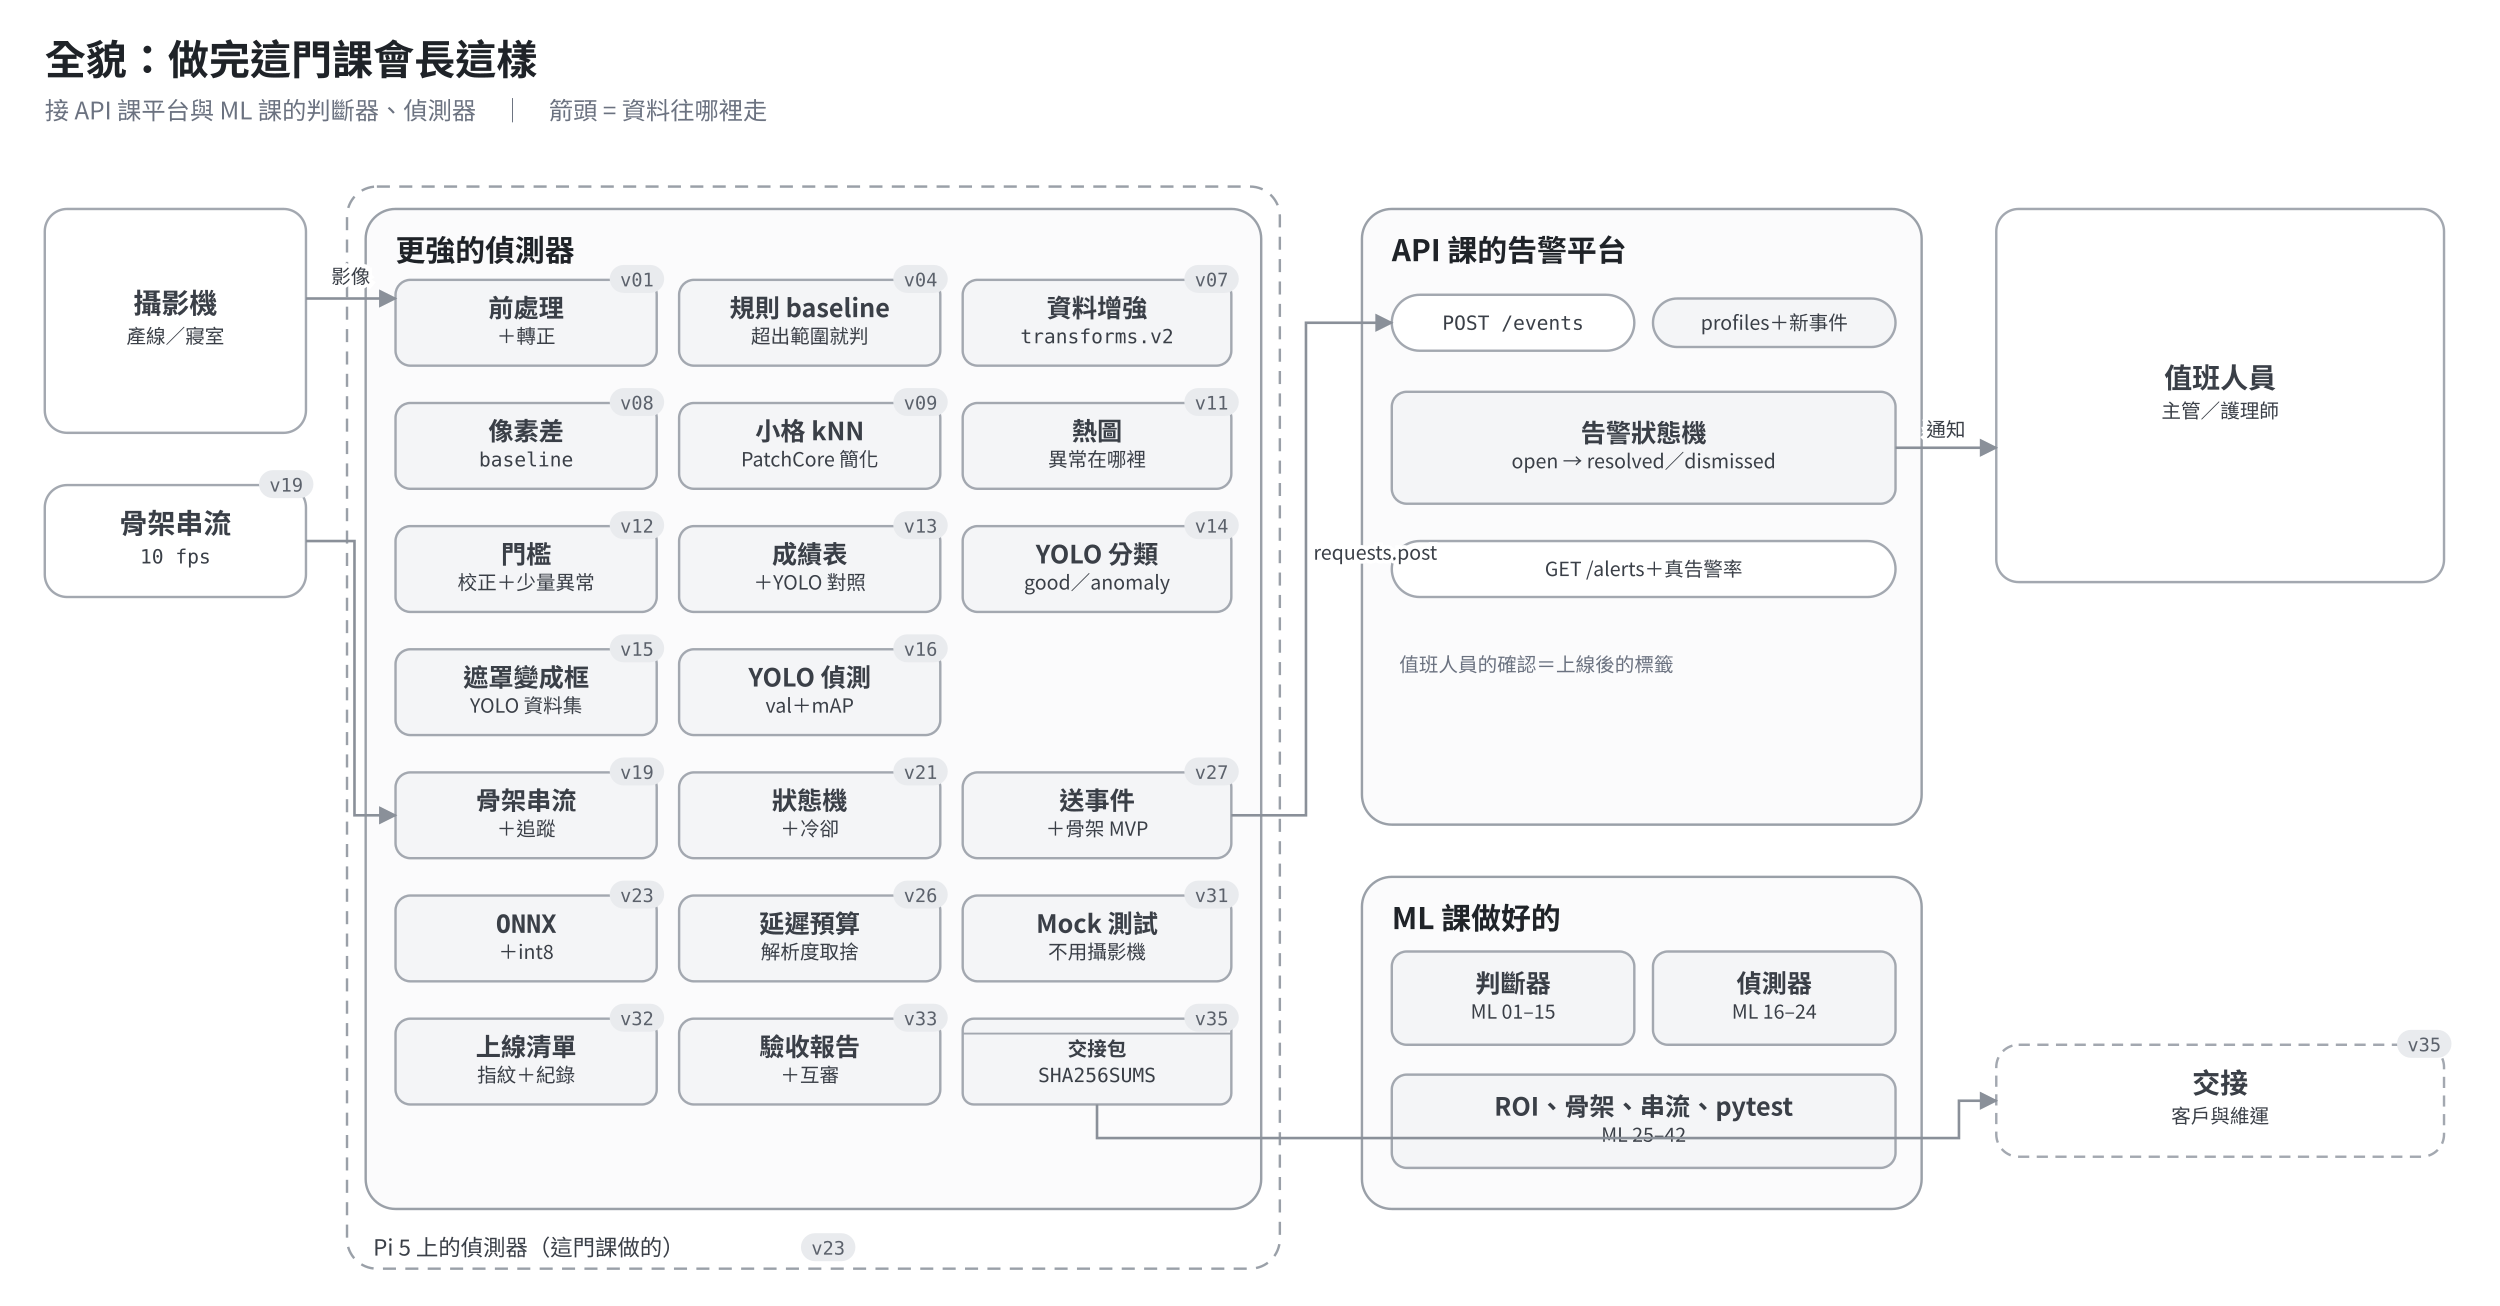
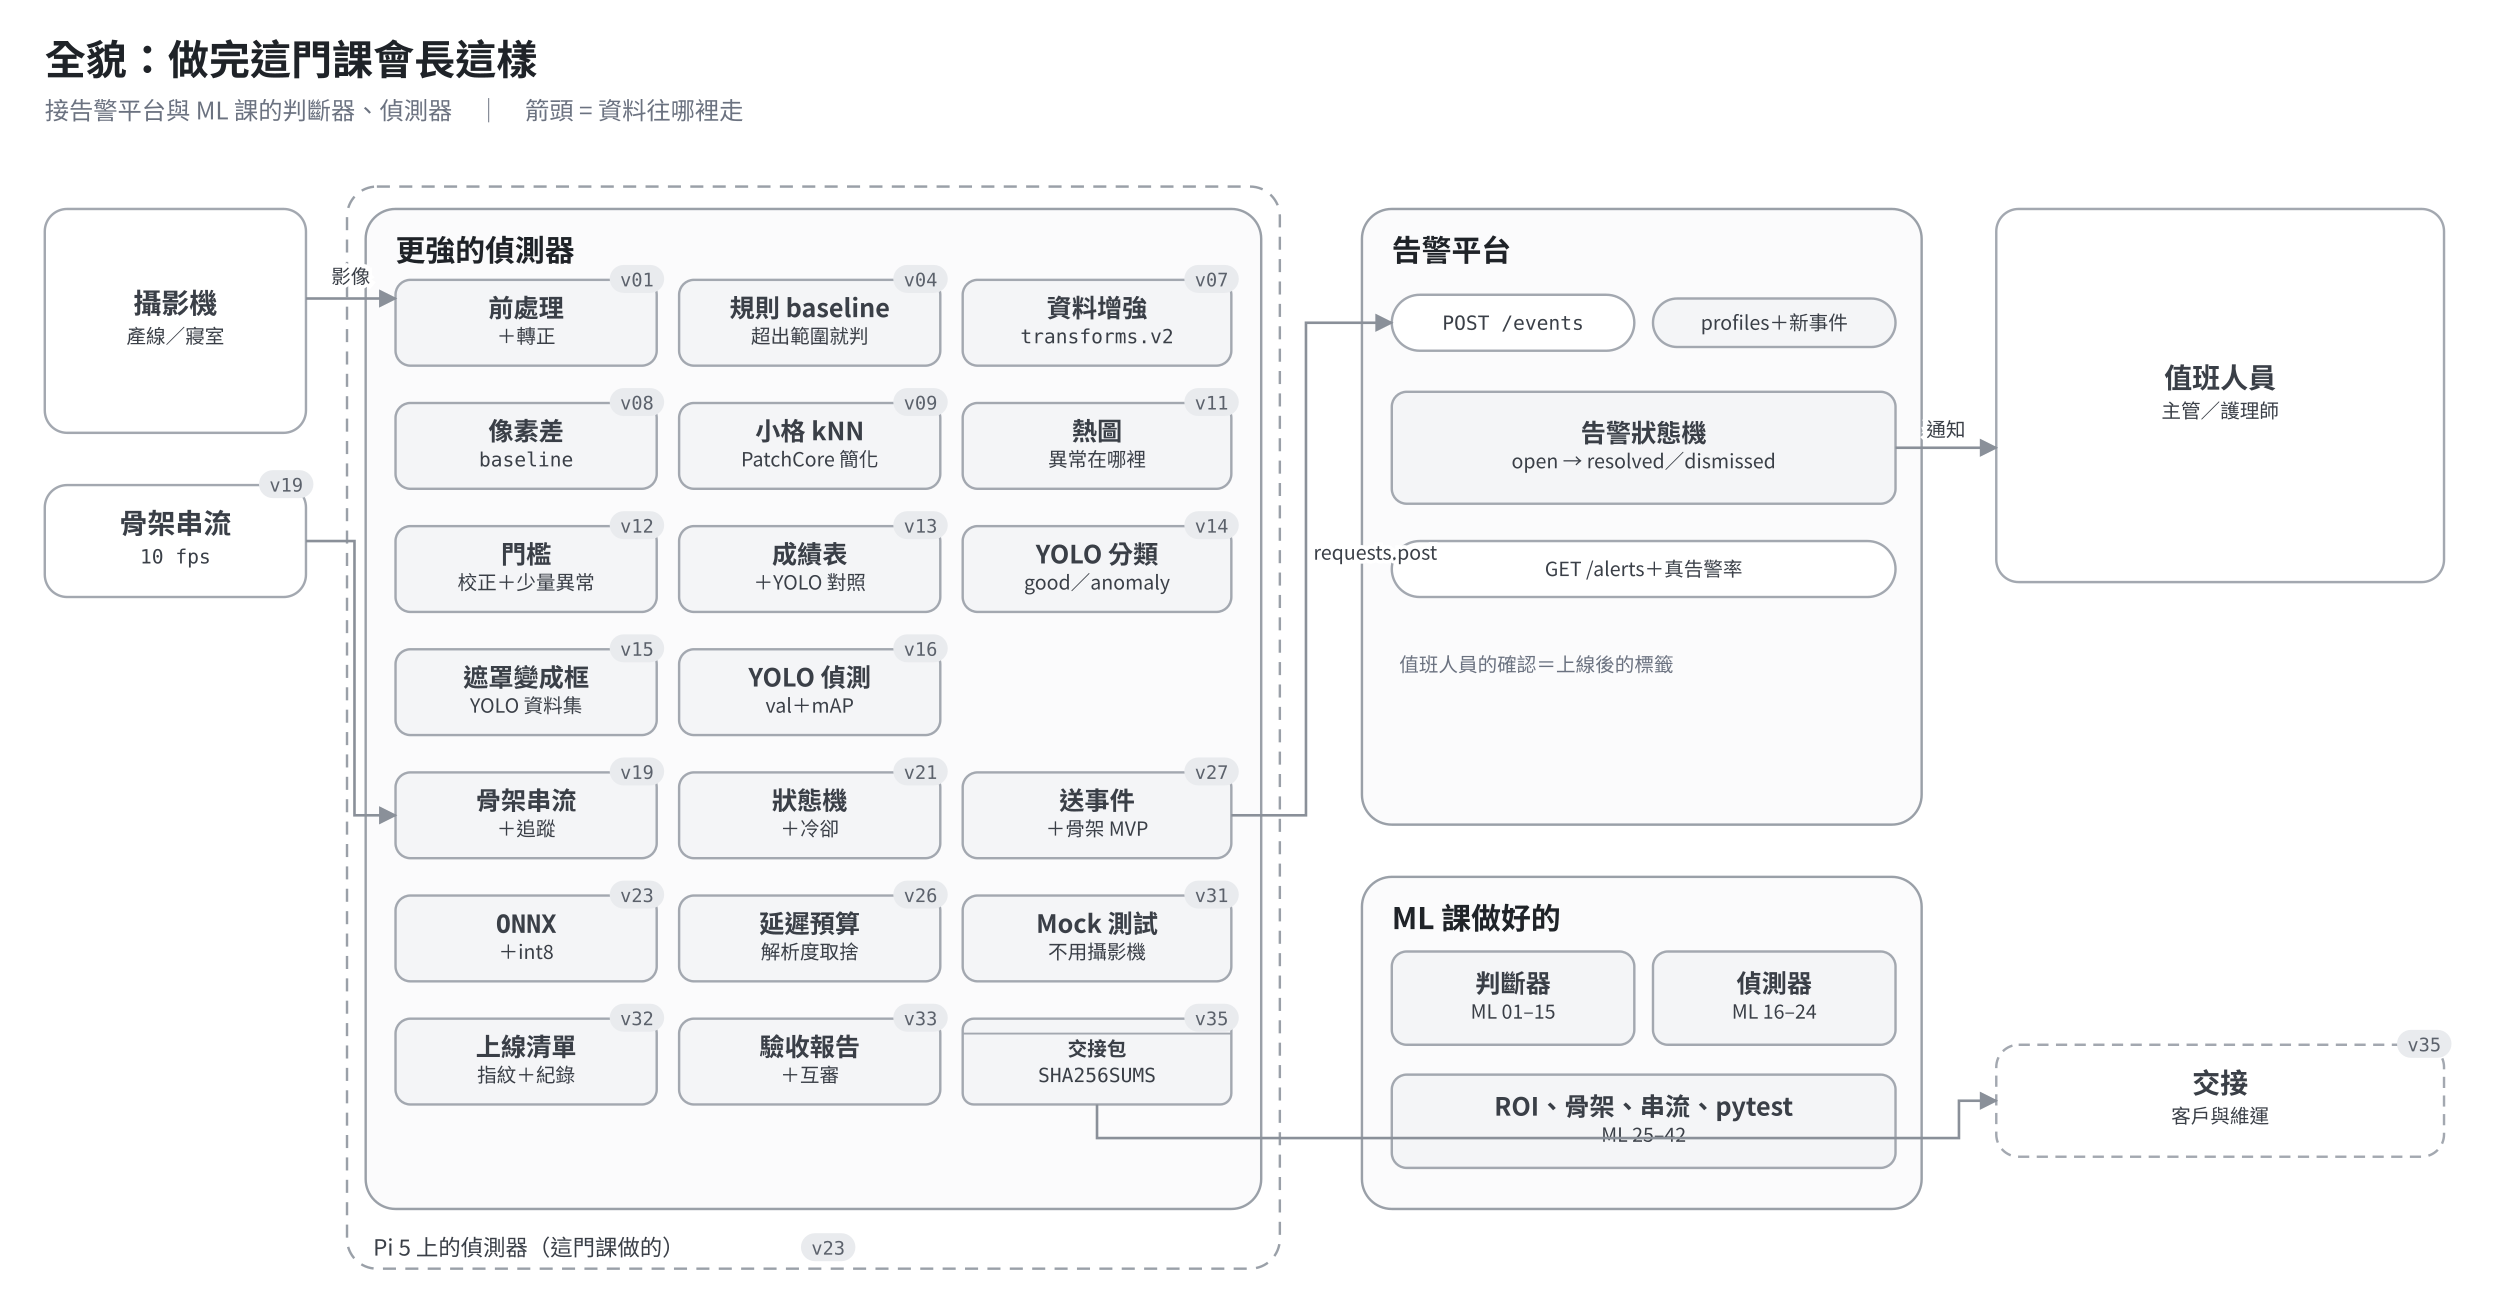
<svg xmlns="http://www.w3.org/2000/svg" viewBox="0 0 1340 700" width="1340" height="700">
  <defs>
    <marker id="arr-old" viewBox="0 0 10 10" refX="9" refY="5" markerWidth="7" markerHeight="7" orient="auto-start-reverse">
      <path d="M0,0 L10,5 L0,10 z" fill="#8a9099" />
    </marker>
    <marker id="arr-new" viewBox="0 0 10 10" refX="9" refY="5" markerWidth="7" markerHeight="7" orient="auto-start-reverse">
      <path d="M0,0 L10,5 L0,10 z" fill="#1f9d4c" />
    </marker>
    <marker id="arr-changed" viewBox="0 0 10 10" refX="9" refY="5" markerWidth="7" markerHeight="7" orient="auto-start-reverse">
      <path d="M0,0 L10,5 L0,10 z" fill="#d9901a" />
    </marker>
    <marker id="arr-error" viewBox="0 0 10 10" refX="9" refY="5" markerWidth="7" markerHeight="7" orient="auto-start-reverse">
      <path d="M0,0 L10,5 L0,10 z" fill="#d33a3a" />
    </marker>
  </defs>
  <rect width="1340" height="700" fill="#ffffff" />
  <text x="24" y="40" font-family="'PingFang TC','Noto Sans TC','Noto Sans CJK TC','Microsoft JhengHei',sans-serif" font-size="22" fill="#1f2328" font-weight="bold" text-anchor="start">全貌：做完這門課會長這樣</text>
-   <text x="24" y="64" font-family="'PingFang TC','Noto Sans TC','Noto Sans CJK TC','Microsoft JhengHei',sans-serif" font-size="13" fill="#6b7280" font-weight="normal" text-anchor="start">接 API 課平台與 ML 課的判斷器、偵測器　｜　箭頭 = 資料往哪裡走</text>
+   <text x="24" y="64" font-family="'PingFang TC','Noto Sans TC','Noto Sans CJK TC','Microsoft JhengHei',sans-serif" font-size="13" fill="#6b7280" font-weight="normal" text-anchor="start">接告警平台與 ML 課的判斷器、偵測器　｜　箭頭 = 資料往哪裡走</text>
  <rect x="186" y="100" width="500" height="580" rx="16" fill="none" stroke="#9aa0a8" stroke-width="1.3" stroke-dasharray="7 5" />
  <text x="200" y="673" font-family="'PingFang TC','Noto Sans TC','Noto Sans CJK TC','Microsoft JhengHei',sans-serif" font-size="12" fill="#3a3f47" font-weight="normal" text-anchor="start">Pi 5 上的偵測器（這門課做的）</text>
  <rect x="196" y="112" width="480" height="536" rx="16" fill="#fbfbfc" stroke="#9aa0a8" stroke-width="1.3" />
  <text x="212" y="140" font-family="'PingFang TC','Noto Sans TC','Noto Sans CJK TC','Microsoft JhengHei',sans-serif" font-size="16" fill="#1f2328" font-weight="bold" text-anchor="start">更強的偵測器</text>
  <rect x="730" y="112" width="300" height="330" rx="16" fill="#fbfbfc" stroke="#9aa0a8" stroke-width="1.3" />
-   <text x="746" y="140" font-family="'PingFang TC','Noto Sans TC','Noto Sans CJK TC','Microsoft JhengHei',sans-serif" font-size="16" fill="#1f2328" font-weight="bold" text-anchor="start">API 課的告警平台</text>
+   <text x="746" y="140" font-family="'PingFang TC','Noto Sans TC','Noto Sans CJK TC','Microsoft JhengHei',sans-serif" font-size="16" fill="#1f2328" font-weight="bold" text-anchor="start">告警平台</text>
  <rect x="730" y="470" width="300" height="178" rx="16" fill="#fbfbfc" stroke="#9aa0a8" stroke-width="1.3" />
  <text x="746" y="498" font-family="'PingFang TC','Noto Sans TC','Noto Sans CJK TC','Microsoft JhengHei',sans-serif" font-size="16" fill="#1f2328" font-weight="bold" text-anchor="start">ML 課做好的</text>
  <rect x="24" y="112" width="140" height="120" rx="12" fill="#ffffff" stroke="#a3a8b0" stroke-width="1.3" />
  <text x="94" y="168" font-family="'PingFang TC','Noto Sans TC','Noto Sans CJK TC','Microsoft JhengHei',sans-serif" font-size="15" fill="#3a3f47" font-weight="bold" text-anchor="middle">攝影機</text>
  <text x="94" y="184" font-family="'PingFang TC','Noto Sans TC','Noto Sans CJK TC','Microsoft JhengHei',sans-serif" font-size="10.5" fill="#3a3f47" font-weight="normal" text-anchor="middle">產線／寢室</text>
  <rect x="24" y="260" width="140" height="60" rx="12" fill="#ffffff" stroke="#a3a8b0" stroke-width="1.3" />
  <text x="94" y="286" font-family="'PingFang TC','Noto Sans TC','Noto Sans CJK TC','Microsoft JhengHei',sans-serif" font-size="15" fill="#3a3f47" font-weight="bold" text-anchor="middle">骨架串流</text>
  <text x="94" y="302" font-family="'SF Mono',Menlo,Consolas,'DejaVu Sans Mono',monospace" font-size="10.5" fill="#3a3f47" font-weight="normal" text-anchor="middle">10 fps</text>
  <rect x="1070" y="112" width="240" height="200" rx="12" fill="#ffffff" stroke="#a3a8b0" stroke-width="1.3" />
  <text x="1190" y="208" font-family="'PingFang TC','Noto Sans TC','Noto Sans CJK TC','Microsoft JhengHei',sans-serif" font-size="15" fill="#3a3f47" font-weight="bold" text-anchor="middle">值班人員</text>
  <text x="1190" y="224" font-family="'PingFang TC','Noto Sans TC','Noto Sans CJK TC','Microsoft JhengHei',sans-serif" font-size="10.5" fill="#3a3f47" font-weight="normal" text-anchor="middle">主管／護理師</text>
  <rect x="1070" y="560" width="240" height="60" rx="12" fill="#ffffff" stroke="#a3a8b0" stroke-width="1.3" stroke-dasharray="6 4" />
  <text x="1190" y="586" font-family="'PingFang TC','Noto Sans TC','Noto Sans CJK TC','Microsoft JhengHei',sans-serif" font-size="15" fill="#3a3f47" font-weight="bold" text-anchor="middle">交接</text>
  <text x="1190" y="602" font-family="'PingFang TC','Noto Sans TC','Noto Sans CJK TC','Microsoft JhengHei',sans-serif" font-size="10.5" fill="#3a3f47" font-weight="normal" text-anchor="middle">客戶與維運</text>
  <rect x="212" y="150" width="140" height="46" rx="8" fill="#f4f5f7" stroke="#a3a8b0" stroke-width="1.3" />
  <text x="282" y="170" font-family="'PingFang TC','Noto Sans TC','Noto Sans CJK TC','Microsoft JhengHei',sans-serif" font-size="13.5" fill="#3a3f47" font-weight="bold" text-anchor="middle">前處理</text>
  <text x="282" y="184" font-family="'PingFang TC','Noto Sans TC','Noto Sans CJK TC','Microsoft JhengHei',sans-serif" font-size="10.5" fill="#3a3f47" font-weight="normal" text-anchor="middle">＋轉正</text>
  <rect x="364" y="150" width="140" height="46" rx="8" fill="#f4f5f7" stroke="#a3a8b0" stroke-width="1.3" />
  <text x="434" y="170" font-family="'PingFang TC','Noto Sans TC','Noto Sans CJK TC','Microsoft JhengHei',sans-serif" font-size="13.5" fill="#3a3f47" font-weight="bold" text-anchor="middle">規則 baseline</text>
  <text x="434" y="184" font-family="'PingFang TC','Noto Sans TC','Noto Sans CJK TC','Microsoft JhengHei',sans-serif" font-size="10.5" fill="#3a3f47" font-weight="normal" text-anchor="middle">超出範圍就判</text>
  <rect x="516" y="150" width="144" height="46" rx="8" fill="#f4f5f7" stroke="#a3a8b0" stroke-width="1.3" />
  <text x="588" y="170" font-family="'PingFang TC','Noto Sans TC','Noto Sans CJK TC','Microsoft JhengHei',sans-serif" font-size="13.5" fill="#3a3f47" font-weight="bold" text-anchor="middle">資料增強</text>
  <text x="588" y="184" font-family="'SF Mono',Menlo,Consolas,'DejaVu Sans Mono',monospace" font-size="10.5" fill="#3a3f47" font-weight="normal" text-anchor="middle">transforms.v2</text>
  <rect x="212" y="216" width="140" height="46" rx="8" fill="#f4f5f7" stroke="#a3a8b0" stroke-width="1.3" />
  <text x="282" y="236" font-family="'PingFang TC','Noto Sans TC','Noto Sans CJK TC','Microsoft JhengHei',sans-serif" font-size="13.5" fill="#3a3f47" font-weight="bold" text-anchor="middle">像素差</text>
  <text x="282" y="250" font-family="'SF Mono',Menlo,Consolas,'DejaVu Sans Mono',monospace" font-size="10.5" fill="#3a3f47" font-weight="normal" text-anchor="middle">baseline</text>
  <rect x="364" y="216" width="140" height="46" rx="8" fill="#f4f5f7" stroke="#a3a8b0" stroke-width="1.3" />
  <text x="434" y="236" font-family="'PingFang TC','Noto Sans TC','Noto Sans CJK TC','Microsoft JhengHei',sans-serif" font-size="13.5" fill="#3a3f47" font-weight="bold" text-anchor="middle">小格 kNN</text>
  <text x="434" y="250" font-family="'PingFang TC','Noto Sans TC','Noto Sans CJK TC','Microsoft JhengHei',sans-serif" font-size="10.5" fill="#3a3f47" font-weight="normal" text-anchor="middle">PatchCore 簡化</text>
  <rect x="516" y="216" width="144" height="46" rx="8" fill="#f4f5f7" stroke="#a3a8b0" stroke-width="1.3" />
  <text x="588" y="236" font-family="'PingFang TC','Noto Sans TC','Noto Sans CJK TC','Microsoft JhengHei',sans-serif" font-size="13.5" fill="#3a3f47" font-weight="bold" text-anchor="middle">熱圖</text>
  <text x="588" y="250" font-family="'PingFang TC','Noto Sans TC','Noto Sans CJK TC','Microsoft JhengHei',sans-serif" font-size="10.5" fill="#3a3f47" font-weight="normal" text-anchor="middle">異常在哪裡</text>
  <rect x="212" y="282" width="140" height="46" rx="8" fill="#f4f5f7" stroke="#a3a8b0" stroke-width="1.3" />
  <text x="282" y="302" font-family="'PingFang TC','Noto Sans TC','Noto Sans CJK TC','Microsoft JhengHei',sans-serif" font-size="13.5" fill="#3a3f47" font-weight="bold" text-anchor="middle">門檻</text>
  <text x="282" y="316" font-family="'PingFang TC','Noto Sans TC','Noto Sans CJK TC','Microsoft JhengHei',sans-serif" font-size="10.5" fill="#3a3f47" font-weight="normal" text-anchor="middle">校正＋少量異常</text>
  <rect x="364" y="282" width="140" height="46" rx="8" fill="#f4f5f7" stroke="#a3a8b0" stroke-width="1.3" />
  <text x="434" y="302" font-family="'PingFang TC','Noto Sans TC','Noto Sans CJK TC','Microsoft JhengHei',sans-serif" font-size="13.5" fill="#3a3f47" font-weight="bold" text-anchor="middle">成績表</text>
  <text x="434" y="316" font-family="'PingFang TC','Noto Sans TC','Noto Sans CJK TC','Microsoft JhengHei',sans-serif" font-size="10.5" fill="#3a3f47" font-weight="normal" text-anchor="middle">＋YOLO 對照</text>
  <rect x="516" y="282" width="144" height="46" rx="8" fill="#f4f5f7" stroke="#a3a8b0" stroke-width="1.3" />
  <text x="588" y="302" font-family="'PingFang TC','Noto Sans TC','Noto Sans CJK TC','Microsoft JhengHei',sans-serif" font-size="13.5" fill="#3a3f47" font-weight="bold" text-anchor="middle">YOLO 分類</text>
  <text x="588" y="316" font-family="'PingFang TC','Noto Sans TC','Noto Sans CJK TC','Microsoft JhengHei',sans-serif" font-size="10.5" fill="#3a3f47" font-weight="normal" text-anchor="middle">good／anomaly</text>
  <rect x="212" y="348" width="140" height="46" rx="8" fill="#f4f5f7" stroke="#a3a8b0" stroke-width="1.3" />
  <text x="282" y="368" font-family="'PingFang TC','Noto Sans TC','Noto Sans CJK TC','Microsoft JhengHei',sans-serif" font-size="13.5" fill="#3a3f47" font-weight="bold" text-anchor="middle">遮罩變成框</text>
  <text x="282" y="382" font-family="'PingFang TC','Noto Sans TC','Noto Sans CJK TC','Microsoft JhengHei',sans-serif" font-size="10.5" fill="#3a3f47" font-weight="normal" text-anchor="middle">YOLO 資料集</text>
  <rect x="364" y="348" width="140" height="46" rx="8" fill="#f4f5f7" stroke="#a3a8b0" stroke-width="1.3" />
  <text x="434" y="368" font-family="'PingFang TC','Noto Sans TC','Noto Sans CJK TC','Microsoft JhengHei',sans-serif" font-size="13.5" fill="#3a3f47" font-weight="bold" text-anchor="middle">YOLO 偵測</text>
  <text x="434" y="382" font-family="'PingFang TC','Noto Sans TC','Noto Sans CJK TC','Microsoft JhengHei',sans-serif" font-size="10.5" fill="#3a3f47" font-weight="normal" text-anchor="middle">val＋mAP</text>
  <rect x="212" y="414" width="140" height="46" rx="8" fill="#f4f5f7" stroke="#a3a8b0" stroke-width="1.3" />
  <text x="282" y="434" font-family="'PingFang TC','Noto Sans TC','Noto Sans CJK TC','Microsoft JhengHei',sans-serif" font-size="13.5" fill="#3a3f47" font-weight="bold" text-anchor="middle">骨架串流</text>
  <text x="282" y="448" font-family="'PingFang TC','Noto Sans TC','Noto Sans CJK TC','Microsoft JhengHei',sans-serif" font-size="10.5" fill="#3a3f47" font-weight="normal" text-anchor="middle">＋追蹤</text>
  <rect x="364" y="414" width="140" height="46" rx="8" fill="#f4f5f7" stroke="#a3a8b0" stroke-width="1.3" />
  <text x="434" y="434" font-family="'PingFang TC','Noto Sans TC','Noto Sans CJK TC','Microsoft JhengHei',sans-serif" font-size="13.5" fill="#3a3f47" font-weight="bold" text-anchor="middle">狀態機</text>
  <text x="434" y="448" font-family="'PingFang TC','Noto Sans TC','Noto Sans CJK TC','Microsoft JhengHei',sans-serif" font-size="10.5" fill="#3a3f47" font-weight="normal" text-anchor="middle">＋冷卻</text>
  <rect x="212" y="480" width="140" height="46" rx="8" fill="#f4f5f7" stroke="#a3a8b0" stroke-width="1.3" />
  <text x="282" y="500" font-family="'SF Mono',Menlo,Consolas,'DejaVu Sans Mono',monospace" font-size="13.5" fill="#3a3f47" font-weight="bold" text-anchor="middle">ONNX</text>
  <text x="282" y="514" font-family="'PingFang TC','Noto Sans TC','Noto Sans CJK TC','Microsoft JhengHei',sans-serif" font-size="10.5" fill="#3a3f47" font-weight="normal" text-anchor="middle">＋int8</text>
  <rect x="364" y="480" width="140" height="46" rx="8" fill="#f4f5f7" stroke="#a3a8b0" stroke-width="1.3" />
  <text x="434" y="500" font-family="'PingFang TC','Noto Sans TC','Noto Sans CJK TC','Microsoft JhengHei',sans-serif" font-size="13.5" fill="#3a3f47" font-weight="bold" text-anchor="middle">延遲預算</text>
  <text x="434" y="514" font-family="'PingFang TC','Noto Sans TC','Noto Sans CJK TC','Microsoft JhengHei',sans-serif" font-size="10.5" fill="#3a3f47" font-weight="normal" text-anchor="middle">解析度取捨</text>
  <rect x="516" y="414" width="144" height="46" rx="8" fill="#f4f5f7" stroke="#a3a8b0" stroke-width="1.3" />
  <text x="588" y="434" font-family="'PingFang TC','Noto Sans TC','Noto Sans CJK TC','Microsoft JhengHei',sans-serif" font-size="13.5" fill="#3a3f47" font-weight="bold" text-anchor="middle">送事件</text>
  <text x="588" y="448" font-family="'PingFang TC','Noto Sans TC','Noto Sans CJK TC','Microsoft JhengHei',sans-serif" font-size="10.5" fill="#3a3f47" font-weight="normal" text-anchor="middle">＋骨架 MVP</text>
  <rect x="516" y="480" width="144" height="46" rx="8" fill="#f4f5f7" stroke="#a3a8b0" stroke-width="1.3" />
  <text x="588" y="500" font-family="'PingFang TC','Noto Sans TC','Noto Sans CJK TC','Microsoft JhengHei',sans-serif" font-size="13.5" fill="#3a3f47" font-weight="bold" text-anchor="middle">Mock 測試</text>
  <text x="588" y="514" font-family="'PingFang TC','Noto Sans TC','Noto Sans CJK TC','Microsoft JhengHei',sans-serif" font-size="10.5" fill="#3a3f47" font-weight="normal" text-anchor="middle">不用攝影機</text>
  <rect x="212" y="546" width="140" height="46" rx="8" fill="#f4f5f7" stroke="#a3a8b0" stroke-width="1.3" />
  <text x="282" y="566" font-family="'PingFang TC','Noto Sans TC','Noto Sans CJK TC','Microsoft JhengHei',sans-serif" font-size="13.5" fill="#3a3f47" font-weight="bold" text-anchor="middle">上線清單</text>
  <text x="282" y="580" font-family="'PingFang TC','Noto Sans TC','Noto Sans CJK TC','Microsoft JhengHei',sans-serif" font-size="10.5" fill="#3a3f47" font-weight="normal" text-anchor="middle">指紋＋紀錄</text>
  <rect x="364" y="546" width="140" height="46" rx="8" fill="#f4f5f7" stroke="#a3a8b0" stroke-width="1.3" />
  <text x="434" y="566" font-family="'PingFang TC','Noto Sans TC','Noto Sans CJK TC','Microsoft JhengHei',sans-serif" font-size="13.5" fill="#3a3f47" font-weight="bold" text-anchor="middle">驗收報告</text>
  <text x="434" y="580" font-family="'PingFang TC','Noto Sans TC','Noto Sans CJK TC','Microsoft JhengHei',sans-serif" font-size="10.5" fill="#3a3f47" font-weight="normal" text-anchor="middle">＋互審</text>
  <rect x="516" y="546" width="144" height="46" rx="6" fill="#f4f5f7" stroke="#a3a8b0" stroke-width="1.3" />
  <path d="M516,554 h144" stroke="#a3a8b0" stroke-width="1" />
  <text x="588" y="566" font-family="'PingFang TC','Noto Sans TC','Noto Sans CJK TC','Microsoft JhengHei',sans-serif" font-size="10.5" fill="#3a3f47" font-weight="bold" text-anchor="middle">交接包</text>
  <text x="588" y="580" font-family="'SF Mono',Menlo,Consolas,'DejaVu Sans Mono',monospace" font-size="10.5" fill="#3a3f47" font-weight="normal" text-anchor="middle">SHA256SUMS</text>
  <rect x="746" y="158" width="130" height="30" rx="15" fill="#ffffff" stroke="#a3a8b0" stroke-width="1.3" />
  <text x="811" y="176.78" font-family="'SF Mono',Menlo,Consolas,'DejaVu Sans Mono',monospace" font-size="10.5" fill="#3a3f47" font-weight="normal" text-anchor="middle">POST /events</text>
  <rect x="886" y="160" width="130" height="26" rx="13" fill="#f4f5f7" stroke="#a3a8b0" stroke-width="1.3" />
  <text x="951" y="176.78" font-family="'PingFang TC','Noto Sans TC','Noto Sans CJK TC','Microsoft JhengHei',sans-serif" font-size="10.5" fill="#3a3f47" font-weight="normal" text-anchor="middle">profiles＋新事件</text>
  <rect x="746" y="210" width="270" height="60" rx="8" fill="#f4f5f7" stroke="#a3a8b0" stroke-width="1.3" />
  <text x="881" y="237" font-family="'PingFang TC','Noto Sans TC','Noto Sans CJK TC','Microsoft JhengHei',sans-serif" font-size="13.5" fill="#3a3f47" font-weight="bold" text-anchor="middle">告警狀態機</text>
  <text x="881" y="251" font-family="'PingFang TC','Noto Sans TC','Noto Sans CJK TC','Microsoft JhengHei',sans-serif" font-size="10.5" fill="#3a3f47" font-weight="normal" text-anchor="middle">open → resolved／dismissed</text>
  <rect x="746" y="290" width="270" height="30" rx="15" fill="#ffffff" stroke="#a3a8b0" stroke-width="1.3" />
  <text x="881" y="308.78" font-family="'PingFang TC','Noto Sans TC','Noto Sans CJK TC','Microsoft JhengHei',sans-serif" font-size="10.5" fill="#3a3f47" font-weight="normal" text-anchor="middle">GET /alerts＋真告警率</text>
  <text x="750" y="360" font-family="'PingFang TC','Noto Sans TC','Noto Sans CJK TC','Microsoft JhengHei',sans-serif" font-size="10.5" fill="#6b7280" font-weight="normal" text-anchor="start">值班人員的確認＝上線後的標籤</text>
  <rect x="746" y="510" width="130" height="50" rx="8" fill="#f4f5f7" stroke="#a3a8b0" stroke-width="1.3" />
  <text x="811" y="532" font-family="'PingFang TC','Noto Sans TC','Noto Sans CJK TC','Microsoft JhengHei',sans-serif" font-size="13.5" fill="#3a3f47" font-weight="bold" text-anchor="middle">判斷器</text>
  <text x="811" y="546" font-family="'PingFang TC','Noto Sans TC','Noto Sans CJK TC','Microsoft JhengHei',sans-serif" font-size="10.5" fill="#3a3f47" font-weight="normal" text-anchor="middle">ML 01–15</text>
  <rect x="886" y="510" width="130" height="50" rx="8" fill="#f4f5f7" stroke="#a3a8b0" stroke-width="1.3" />
  <text x="951" y="532" font-family="'PingFang TC','Noto Sans TC','Noto Sans CJK TC','Microsoft JhengHei',sans-serif" font-size="13.5" fill="#3a3f47" font-weight="bold" text-anchor="middle">偵測器</text>
  <text x="951" y="546" font-family="'PingFang TC','Noto Sans TC','Noto Sans CJK TC','Microsoft JhengHei',sans-serif" font-size="10.5" fill="#3a3f47" font-weight="normal" text-anchor="middle">ML 16–24</text>
  <rect x="746" y="576" width="270" height="50" rx="8" fill="#f4f5f7" stroke="#a3a8b0" stroke-width="1.3" />
  <text x="881" y="598" font-family="'PingFang TC','Noto Sans TC','Noto Sans CJK TC','Microsoft JhengHei',sans-serif" font-size="13.5" fill="#3a3f47" font-weight="bold" text-anchor="middle">ROI、骨架、串流、pytest</text>
  <text x="881" y="612" font-family="'PingFang TC','Noto Sans TC','Noto Sans CJK TC','Microsoft JhengHei',sans-serif" font-size="10.5" fill="#3a3f47" font-weight="normal" text-anchor="middle">ML 25–42</text>
  <polyline points="164,160 212,160" fill="none" stroke="#8a9099" stroke-width="1.4" marker-end="url(#arr-old)" />
  <text x="188" y="152" font-family="'PingFang TC','Noto Sans TC','Noto Sans CJK TC','Microsoft JhengHei',sans-serif" font-size="10.5" fill="#3a3f47" text-anchor="middle" stroke="#fff" stroke-width="4" paint-order="stroke">影像</text>
  <polyline points="164,290 190,290 190,437 212,437" fill="none" stroke="#8a9099" stroke-width="1.4" marker-end="url(#arr-old)" />
  <polyline points="660,437 700,437 700,173 746,173" fill="none" stroke="#8a9099" stroke-width="1.4" marker-end="url(#arr-old)" />
  <text x="704" y="300" font-family="'PingFang TC','Noto Sans TC','Noto Sans CJK TC','Microsoft JhengHei',sans-serif" font-size="10.5" fill="#3a3f47" text-anchor="start" stroke="#fff" stroke-width="4" paint-order="stroke">requests.post</text>
  <polyline points="1016,240 1070,240" fill="none" stroke="#8a9099" stroke-width="1.4" marker-end="url(#arr-old)" />
  <text x="1043" y="234" font-family="'PingFang TC','Noto Sans TC','Noto Sans CJK TC','Microsoft JhengHei',sans-serif" font-size="10.5" fill="#3a3f47" text-anchor="middle" stroke="#fff" stroke-width="4" paint-order="stroke">通知</text>
  <polyline points="588,592 588,610 1050,610 1050,590 1070,590" fill="none" stroke="#8a9099" stroke-width="1.4" marker-end="url(#arr-old)" />
  <rect x="429.3" y="661" width="29.2" height="15" rx="7.5" fill="#e9ebee" />
  <text x="443.9" y="672.5" font-family="'SF Mono',Menlo,Consolas,'DejaVu Sans Mono',monospace" font-size="10" fill="#5b616b" font-weight="normal" text-anchor="middle">v23</text>
  <rect x="138.8" y="252" width="29.2" height="15" rx="7.5" fill="#e9ebee" />
  <text x="153.4" y="263.5" font-family="'SF Mono',Menlo,Consolas,'DejaVu Sans Mono',monospace" font-size="10" fill="#5b616b" font-weight="normal" text-anchor="middle">v19</text>
  <rect x="1284.8" y="552" width="29.2" height="15" rx="7.5" fill="#e9ebee" />
  <text x="1299.4" y="563.5" font-family="'SF Mono',Menlo,Consolas,'DejaVu Sans Mono',monospace" font-size="10" fill="#5b616b" font-weight="normal" text-anchor="middle">v35</text>
  <rect x="326.8" y="142" width="29.2" height="15" rx="7.5" fill="#e9ebee" />
  <text x="341.4" y="153.5" font-family="'SF Mono',Menlo,Consolas,'DejaVu Sans Mono',monospace" font-size="10" fill="#5b616b" font-weight="normal" text-anchor="middle">v01</text>
  <rect x="478.8" y="142" width="29.2" height="15" rx="7.5" fill="#e9ebee" />
  <text x="493.4" y="153.5" font-family="'SF Mono',Menlo,Consolas,'DejaVu Sans Mono',monospace" font-size="10" fill="#5b616b" font-weight="normal" text-anchor="middle">v04</text>
  <rect x="634.8" y="142" width="29.2" height="15" rx="7.5" fill="#e9ebee" />
  <text x="649.4" y="153.5" font-family="'SF Mono',Menlo,Consolas,'DejaVu Sans Mono',monospace" font-size="10" fill="#5b616b" font-weight="normal" text-anchor="middle">v07</text>
  <rect x="326.8" y="208" width="29.2" height="15" rx="7.5" fill="#e9ebee" />
  <text x="341.4" y="219.5" font-family="'SF Mono',Menlo,Consolas,'DejaVu Sans Mono',monospace" font-size="10" fill="#5b616b" font-weight="normal" text-anchor="middle">v08</text>
  <rect x="478.8" y="208" width="29.2" height="15" rx="7.5" fill="#e9ebee" />
  <text x="493.4" y="219.5" font-family="'SF Mono',Menlo,Consolas,'DejaVu Sans Mono',monospace" font-size="10" fill="#5b616b" font-weight="normal" text-anchor="middle">v09</text>
  <rect x="634.8" y="208" width="29.2" height="15" rx="7.5" fill="#e9ebee" />
  <text x="649.4" y="219.5" font-family="'SF Mono',Menlo,Consolas,'DejaVu Sans Mono',monospace" font-size="10" fill="#5b616b" font-weight="normal" text-anchor="middle">v11</text>
  <rect x="326.8" y="274" width="29.2" height="15" rx="7.5" fill="#e9ebee" />
  <text x="341.4" y="285.5" font-family="'SF Mono',Menlo,Consolas,'DejaVu Sans Mono',monospace" font-size="10" fill="#5b616b" font-weight="normal" text-anchor="middle">v12</text>
  <rect x="478.8" y="274" width="29.2" height="15" rx="7.5" fill="#e9ebee" />
  <text x="493.4" y="285.5" font-family="'SF Mono',Menlo,Consolas,'DejaVu Sans Mono',monospace" font-size="10" fill="#5b616b" font-weight="normal" text-anchor="middle">v13</text>
  <rect x="634.8" y="274" width="29.2" height="15" rx="7.5" fill="#e9ebee" />
  <text x="649.4" y="285.5" font-family="'SF Mono',Menlo,Consolas,'DejaVu Sans Mono',monospace" font-size="10" fill="#5b616b" font-weight="normal" text-anchor="middle">v14</text>
  <rect x="326.8" y="340" width="29.2" height="15" rx="7.5" fill="#e9ebee" />
  <text x="341.4" y="351.5" font-family="'SF Mono',Menlo,Consolas,'DejaVu Sans Mono',monospace" font-size="10" fill="#5b616b" font-weight="normal" text-anchor="middle">v15</text>
  <rect x="478.8" y="340" width="29.2" height="15" rx="7.5" fill="#e9ebee" />
  <text x="493.4" y="351.5" font-family="'SF Mono',Menlo,Consolas,'DejaVu Sans Mono',monospace" font-size="10" fill="#5b616b" font-weight="normal" text-anchor="middle">v16</text>
  <rect x="326.8" y="406" width="29.2" height="15" rx="7.5" fill="#e9ebee" />
  <text x="341.4" y="417.5" font-family="'SF Mono',Menlo,Consolas,'DejaVu Sans Mono',monospace" font-size="10" fill="#5b616b" font-weight="normal" text-anchor="middle">v19</text>
  <rect x="478.8" y="406" width="29.2" height="15" rx="7.5" fill="#e9ebee" />
  <text x="493.4" y="417.5" font-family="'SF Mono',Menlo,Consolas,'DejaVu Sans Mono',monospace" font-size="10" fill="#5b616b" font-weight="normal" text-anchor="middle">v21</text>
  <rect x="326.8" y="472" width="29.2" height="15" rx="7.5" fill="#e9ebee" />
  <text x="341.4" y="483.5" font-family="'SF Mono',Menlo,Consolas,'DejaVu Sans Mono',monospace" font-size="10" fill="#5b616b" font-weight="normal" text-anchor="middle">v23</text>
  <rect x="478.8" y="472" width="29.2" height="15" rx="7.5" fill="#e9ebee" />
  <text x="493.4" y="483.5" font-family="'SF Mono',Menlo,Consolas,'DejaVu Sans Mono',monospace" font-size="10" fill="#5b616b" font-weight="normal" text-anchor="middle">v26</text>
  <rect x="634.8" y="406" width="29.2" height="15" rx="7.5" fill="#e9ebee" />
  <text x="649.4" y="417.5" font-family="'SF Mono',Menlo,Consolas,'DejaVu Sans Mono',monospace" font-size="10" fill="#5b616b" font-weight="normal" text-anchor="middle">v27</text>
  <rect x="634.8" y="472" width="29.2" height="15" rx="7.5" fill="#e9ebee" />
  <text x="649.4" y="483.5" font-family="'SF Mono',Menlo,Consolas,'DejaVu Sans Mono',monospace" font-size="10" fill="#5b616b" font-weight="normal" text-anchor="middle">v31</text>
  <rect x="326.8" y="538" width="29.2" height="15" rx="7.5" fill="#e9ebee" />
  <text x="341.4" y="549.5" font-family="'SF Mono',Menlo,Consolas,'DejaVu Sans Mono',monospace" font-size="10" fill="#5b616b" font-weight="normal" text-anchor="middle">v32</text>
  <rect x="478.8" y="538" width="29.2" height="15" rx="7.5" fill="#e9ebee" />
  <text x="493.4" y="549.5" font-family="'SF Mono',Menlo,Consolas,'DejaVu Sans Mono',monospace" font-size="10" fill="#5b616b" font-weight="normal" text-anchor="middle">v33</text>
  <rect x="634.8" y="538" width="29.2" height="15" rx="7.5" fill="#e9ebee" />
  <text x="649.4" y="549.5" font-family="'SF Mono',Menlo,Consolas,'DejaVu Sans Mono',monospace" font-size="10" fill="#5b616b" font-weight="normal" text-anchor="middle">v35</text>
</svg>
